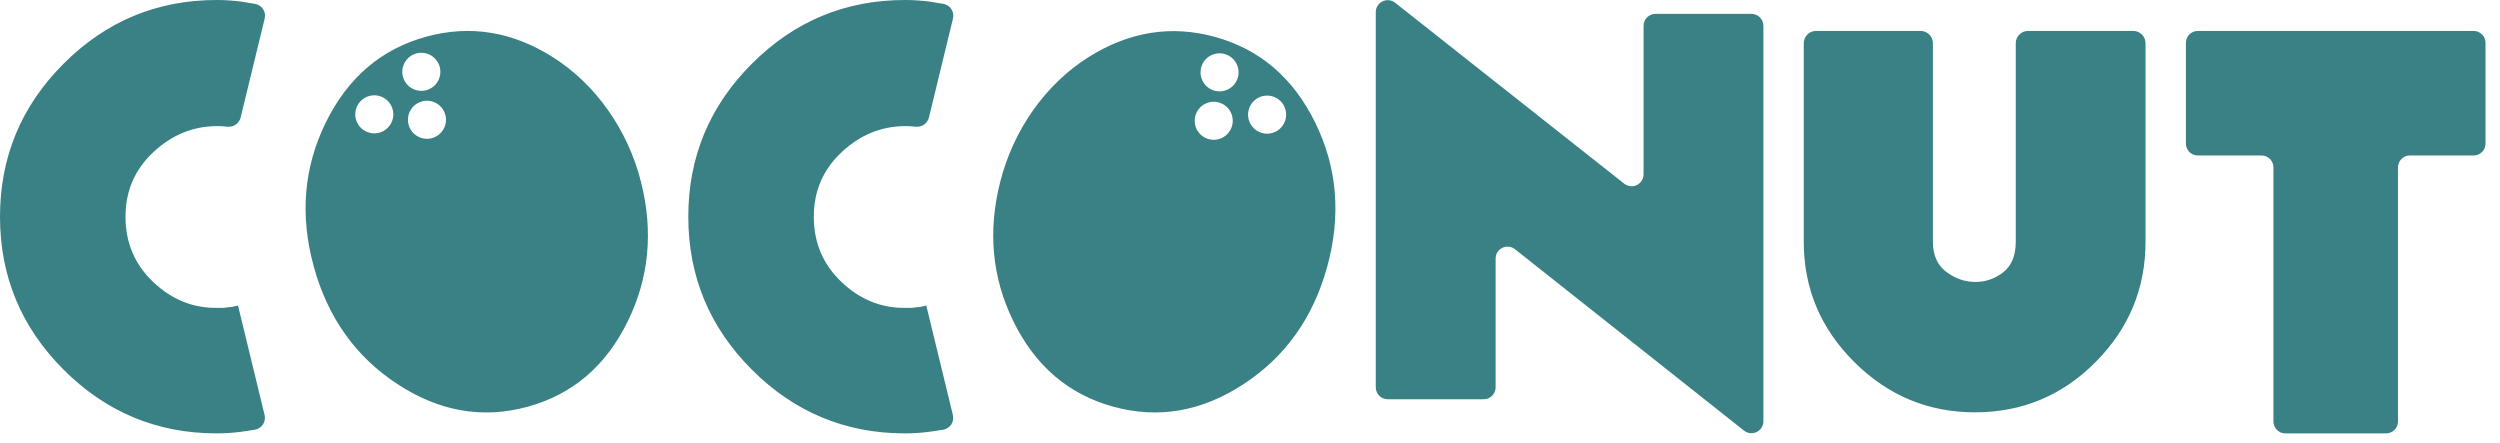
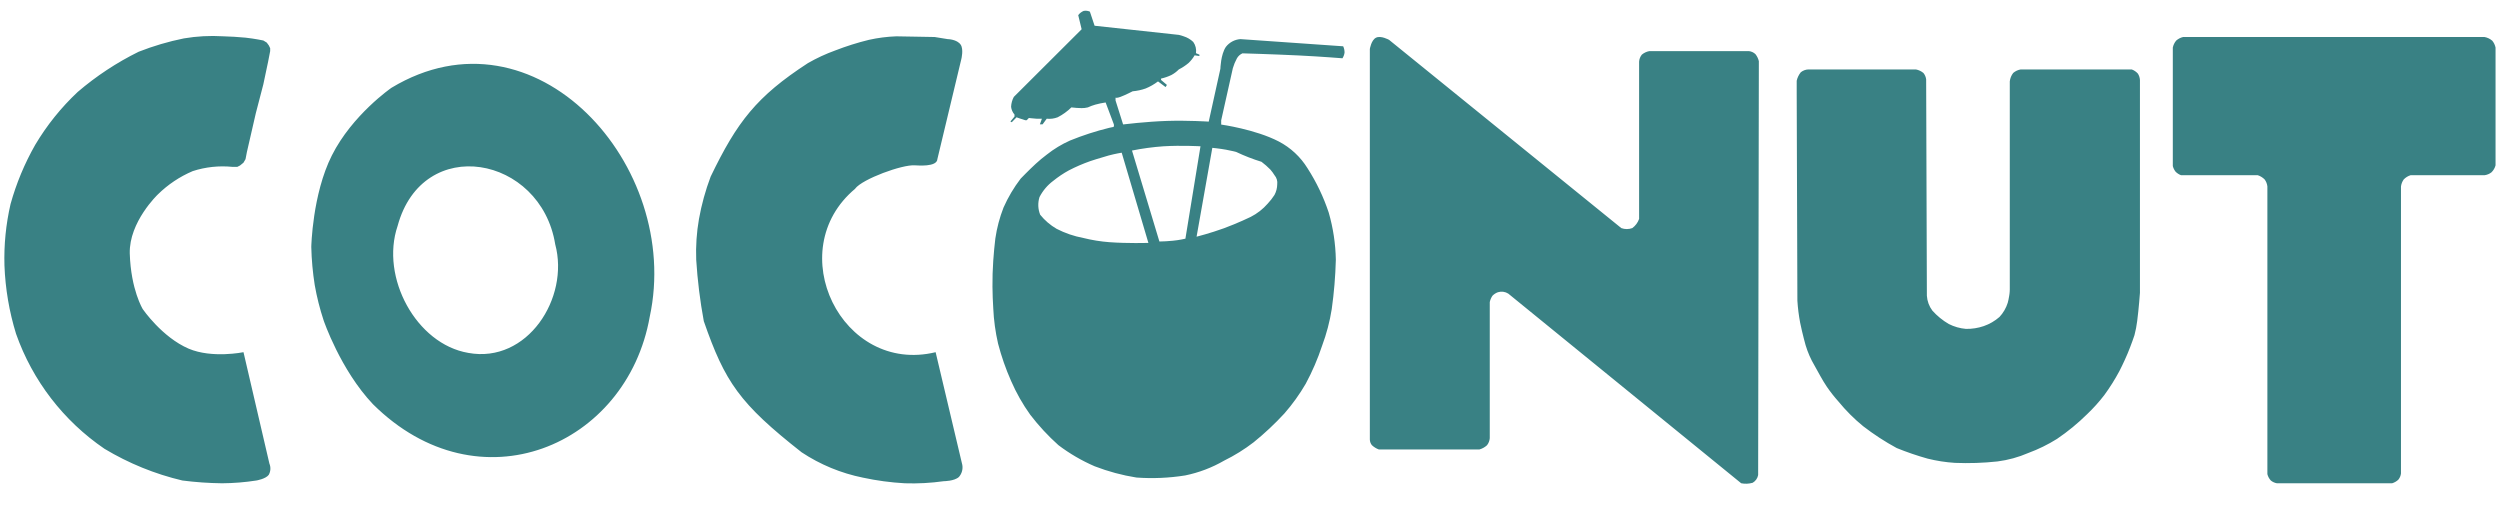
- <svg xmlns="http://www.w3.org/2000/svg" width="113" height="20" viewBox="0 0 113 20" fill="none">
-   <path d="M10.958 19.508a8.324 8.324 0 0 1-1.163.081c-2.695 0-5-.96-6.918-2.877C.958 14.795 0 12.49 0 9.795c0-2.695.958-5 2.877-6.918C4.795.959 7.1 0 9.795 0c.392 0 .78.027 1.163.08.195.028.389.06.58.096.305.057.499.36.426.66l-1.085 4.468a.557.557 0 0 1-.603.423 4.093 4.093 0 0 0-.455-.027c-1.088 0-2.052.393-2.89 1.178-.84.785-1.258 1.757-1.258 2.917 0 1.177.419 2.163 1.258 2.957.838.793 1.802 1.181 2.89 1.163h.241c.071 0 .151-.008.24-.026.072 0 .148-.009.228-.027.08-.018.156-.035.228-.054l1.202 4.953a.543.543 0 0 1-.445.663c-.184.03-.37.058-.557.084zm31.112 0a8.363 8.363 0 0 1-1.165.081c-2.694 0-5-.96-6.917-2.877-1.919-1.917-2.877-4.223-2.877-6.917 0-2.695.958-5 2.877-6.918C35.905.959 38.21 0 40.905 0c.392 0 .78.027 1.164.08.195.028.389.06.58.096.305.057.499.36.426.66L41.99 5.304a.557.557 0 0 1-.603.423 4.092 4.092 0 0 0-.455-.027c-1.089 0-2.052.393-2.89 1.178-.84.785-1.258 1.757-1.258 2.917 0 1.177.419 2.163 1.258 2.957.838.793 1.801 1.181 2.89 1.163h.24c.072 0 .152-.008.242-.026.071 0 .147-.009.227-.027.08-.018.156-.035.227-.054l1.203 4.953a.543.543 0 0 1-.445.663c-.184.03-.37.058-.557.084zm25.532-7.822v5.822a.54.54 0 0 1-.54.538h-4.337a.54.54 0 0 1-.54-.538V.546a.54.54 0 0 1 .874-.423l10.357 8.18a.54.54 0 0 0 .873-.422V1.167a.54.54 0 0 1 .54-.54h4.337a.54.54 0 0 1 .54.54v17.875a.54.54 0 0 1-.875.422l-10.356-8.201a.54.54 0 0 0-.873.423zm27.118 4.679c-1.505 1.515-3.323 2.272-5.452 2.272-2.112 0-3.929-.757-5.453-2.272-1.524-1.514-2.285-3.327-2.285-5.438V1.955c0-.308.25-.557.557-.557h4.724c.308 0 .556.25.556.557v8.972c0 .605.203 1.06.607 1.363.404.303.844.454 1.321.454.46 0 .877-.147 1.254-.44.375-.294.563-.753.563-1.377V1.955c0-.308.25-.557.557-.557h4.752c.309 0 .557.25.557.557v8.972c0 2.111-.752 3.924-2.258 5.438zm13.669-8.8v11.487c0 .296-.24.537-.537.537h-4.556a.537.537 0 0 1-.537-.537V7.565a.537.537 0 0 0-.537-.537h-2.883a.536.536 0 0 1-.536-.537V1.935c0-.296.24-.536.536-.536h12.47c.296 0 .536.24.536.536v4.556c0 .297-.24.537-.536.537h-2.883a.537.537 0 0 0-.537.537zM58.055 5.54a.86.86 0 1 1-1.564-.717.86.86 0 0 1 1.564.717zm-2.142-1.928a.86.86 0 1 1-1.563-.717.86.86 0 0 1 1.563.717zm-.254 2.166a.86.86 0 1 1-1.562-.715.86.86 0 0 1 1.562.715zm3.788-.238c-.996-2.027-2.51-3.318-4.541-3.875-1.966-.538-3.862-.236-5.689.908-1.948 1.22-3.413 3.288-4.011 5.661-.562 2.226-.364 4.319.593 6.278.989 2.025 2.498 3.316 4.529 3.872 2.031.556 3.992.216 5.881-1.021 1.89-1.236 3.152-3.01 3.784-5.319.632-2.309.45-4.477-.546-6.504zM16.543 4.394a.86.86 0 1 1 .717 1.563.86.86 0 0 1-.717-1.563zm2.143-1.93a.86.86 0 1 1 .717 1.564.86.86 0 0 1-.717-1.564zm.254 2.168a.86.86 0 1 1 .718 1.563.86.86 0 0 1-.718-1.563zm-4.76 7.409c.633 2.31 1.895 4.085 3.786 5.321 1.89 1.238 3.852 1.579 5.884 1.022 2.033-.556 3.542-1.847 4.531-3.874.958-1.96 1.156-4.054.594-6.28-.598-2.375-2.064-4.444-4.013-5.664-1.828-1.145-3.725-1.447-5.692-.909-2.032.556-3.546 1.849-4.543 3.877-.997 2.028-1.179 4.197-.546 6.507z" fill="#398184" />
+ <svg xmlns="http://www.w3.org/2000/svg" width="128" height="26" viewBox="0 0 128 26" fill="none">
+   <path d="M12.467 18.032s-1.607.33-2.806-.18c-1.366-.586-2.35-2.023-2.35-2.023s-.61-.985-.667-2.853c-.04-1.617 1.44-3.023 1.44-3.023A5.743 5.743 0 0 1 9.87 8.76a4.974 4.974 0 0 1 2.034-.216h.246l.141-.072.175-.143.105-.18.07-.364.456-1.985.385-1.479.246-1.165.105-.541v-.146l-.068-.142-.107-.146-.176-.108s-.437-.093-.91-.145a17.283 17.283 0 0 0-1.158-.07 8.78 8.78 0 0 0-2 .108c-.79.16-1.564.388-2.316.684a15.002 15.002 0 0 0-3.12 2.058 12.421 12.421 0 0 0-2.175 2.707A13.384 13.384 0 0 0 .54 10.448a12.415 12.415 0 0 0-.312 3.143c.044 1.189.244 2.367.594 3.501a11.903 11.903 0 0 0 4.526 5.885 13.945 13.945 0 0 0 3.99 1.625c.675.087 1.354.134 2.034.142a11.899 11.899 0 0 0 1.754-.142s.476-.078.633-.289a.659.659 0 0 0 .034-.579l-1.326-5.702zm7.576-13.537s-2.005 1.38-3.052 3.464c-1.002 1.992-1.053 4.687-1.053 4.687.015.653.074 1.303.176 1.948.108.613.26 1.217.455 1.807 0 0 .857 2.531 2.526 4.294 5.432 5.39 13.003 2.137 14.171-4.475C34.938 8.484 27.395.065 20.043 4.495zm3.928 13.572c-2.66-.454-4.507-3.87-3.614-6.497 1.282-4.732 7.334-3.607 8.07.938.742 2.751-1.429 6.117-4.453 5.56h-.003zm19.815-8.412c.38-.494 2.408-1.237 3.052-1.19.121 0 1.14.105 1.157-.324l1.228-5.128s.12-.487-.034-.722c-.191-.283-.667-.288-.667-.288l-.668-.108-.99-.018-.973-.017a7.68 7.68 0 0 0-1.403.18c-.584.143-1.158.324-1.72.542a8.867 8.867 0 0 0-1.403.65c-2.626 1.708-3.623 2.997-4.98 5.812a12.29 12.29 0 0 0-.597 2.165 9.955 9.955 0 0 0-.142 2.093c.067 1.054.196 2.103.388 3.14 1.086 3.128 1.835 4.22 5.01 6.716a8.852 8.852 0 0 0 3.141 1.298c.706.152 1.421.248 2.14.288.668.023 1.337-.014 1.998-.107 0 0 .538 0 .773-.216a.74.74 0 0 0 .175-.614l-1.367-5.775c-4.805 1.167-7.914-5.21-4.11-8.377h-.008zM63.5 2.003a1.037 1.037 0 0 0-.736.399c-.264.39-.28 1.117-.28 1.117l-.597 2.708s-1.061-.07-2.14-.036c-1.08.036-2.244.18-2.244.18l-.387-1.227V5s.06.033.246-.038c.244-.089.63-.288.63-.288.228-.02.453-.068.668-.145a2.83 2.83 0 0 0 .63-.361l.388.29.068-.11-.3-.255v-.07a2.46 2.46 0 0 0 .526-.181c.142-.075.272-.172.385-.288.175-.088.34-.197.492-.324.124-.116.23-.25.316-.398l.244.037v-.072l-.175-.073a.793.793 0 0 0-.14-.577 1.251 1.251 0 0 0-.491-.288 1.864 1.864 0 0 0-.246-.073l-4.314-.468-.241-.722a.53.53 0 0 0-.317-.038.66.66 0 0 0-.28.218l.175.722-3.473 3.464a1.183 1.183 0 0 0-.139.506.712.712 0 0 0 .175.397v.103l-.211.253.07.037.246-.253s.264.101.422.143c.077.024.104 0 .104 0l.105-.108s.2.026.387.038h.28l-.104.288h.139l.211-.288a1.2 1.2 0 0 0 .56-.073c.258-.132.494-.302.702-.506.175.022.35.034.526.037.107.001.213-.011.317-.037.125-.058.253-.105.385-.143.173-.047.349-.084.526-.11l.421 1.12a.242.242 0 0 1 0 .108c-.018.04-.07.035-.07.035l-.176.038c-.68.167-1.349.384-2 .649a5.549 5.549 0 0 0-1.19.722 7.231 7.231 0 0 0-.563.468c-.358.33-.772.76-.772.76a7.304 7.304 0 0 0-.877 1.479 7.23 7.23 0 0 0-.42 1.589s-.113.893-.14 1.805c-.028.911.034 1.769.034 1.769.027.608.11 1.212.246 1.805.17.655.394 1.295.667 1.912a9.38 9.38 0 0 0 .982 1.732 11.4 11.4 0 0 0 1.44 1.554 9.001 9.001 0 0 0 1.858 1.083c.692.267 1.408.46 2.138.576.832.06 1.668.024 2.492-.107a6.637 6.637 0 0 0 2-.76 8.935 8.935 0 0 0 1.507-.937 14.715 14.715 0 0 0 1.579-1.48 9.79 9.79 0 0 0 1.088-1.516c.336-.623.617-1.275.84-1.95a9.677 9.677 0 0 0 .493-1.875c.118-.837.188-1.68.21-2.526a9.332 9.332 0 0 0-.363-2.41 10.047 10.047 0 0 0-1.086-2.273 3.783 3.783 0 0 0-1.474-1.373c-1.205-.624-2.947-.865-2.947-.865V6.16l.597-2.67a2.49 2.49 0 0 1 .21-.506.605.605 0 0 1 .282-.253s1.505.042 2.876.108c1.173.058 2.244.145 2.244.145a.717.717 0 0 0 .107-.288.742.742 0 0 0-.07-.326L63.5 2.002zM56.8 12.4a8.002 8.002 0 0 1-1.334-.216 4.978 4.978 0 0 1-1.367-.468 3.032 3.032 0 0 1-.842-.722 1.351 1.351 0 0 1-.035-.903c.169-.328.409-.612.702-.83.252-.204.522-.386.806-.54a8.464 8.464 0 0 1 1.087-.47s.503-.168.947-.29c.35-.094.667-.143.667-.143l1.367 4.62s-1.084.03-1.99-.038H56.8zm3.228-.073a7.77 7.77 0 0 1-.667.038l-1.403-4.657c.532-.107 1.07-.18 1.612-.218.922-.056 1.895 0 1.895 0l-.772 4.73s-.323.077-.658.107h-.007zm2.77-4.657c.284.052.491.108.491.108a9.696 9.696 0 0 0 1.299.506c.161.12.313.254.455.399.079.09.15.186.212.288a.599.599 0 0 1 .139.469c-.003.19-.051.375-.14.541a3.115 3.115 0 0 1-.343.44 2.895 2.895 0 0 1-.877.685s-.667.324-1.366.58c-.7.255-1.403.433-1.403.433l.806-4.55s.407.04.733.101h-.007zm26.738-5.053h-5.088a.827.827 0 0 0-.385.18.633.633 0 0 0-.141.362v8.05a.975.975 0 0 1-.35.47.819.819 0 0 1-.561 0L71.12 2.04s-.422-.235-.668-.11c-.246.124-.316.578-.316.578v19.997c.002.107.04.21.107.29.102.096.221.169.35.216h5.157a.937.937 0 0 0 .385-.215.67.67 0 0 0 .141-.361v-6.968a.892.892 0 0 1 .139-.326.733.733 0 0 1 .282-.18.636.636 0 0 1 .527.072l11.925 9.71c.195.04.396.03.588-.025a.577.577 0 0 0 .28-.396l.036-21.19a.922.922 0 0 0-.175-.361.58.58 0 0 0-.342-.155zm19.608.938h-5.683a.792.792 0 0 0-.385.18.854.854 0 0 0-.175.434v10.65s0 .185-.036.36c-.018.11-.04.218-.069.324a1.888 1.888 0 0 1-.421.724 2.433 2.433 0 0 1-.809.47 2.66 2.66 0 0 1-.911.142 2.391 2.391 0 0 1-.877-.25 3.47 3.47 0 0 1-.842-.687 1.412 1.412 0 0 1-.28-.76l-.037-11.081a.64.64 0 0 0-.141-.326.861.861 0 0 0-.385-.18h-5.505a.656.656 0 0 0-.387.145 1.054 1.054 0 0 0-.21.434v.614l.035 10.647c.024.376.07.75.14 1.12.12.591.28 1.156.28 1.156.11.367.263.718.457 1.045.195.345.407.755.63 1.083.183.267.382.52.597.76.379.463.803.887 1.264 1.263.543.419 1.117.793 1.717 1.118.517.21 1.045.391 1.581.541.46.115.93.188 1.403.218.726.03 1.453.005 2.175-.073a5.843 5.843 0 0 0 1.578-.433 7.956 7.956 0 0 0 1.472-.722 10.907 10.907 0 0 0 1.544-1.268c.316-.301.609-.627.877-.975.285-.39.543-.8.772-1.228 0 0 .228-.44.421-.902.194-.462.351-.938.351-.938a5.51 5.51 0 0 0 .139-.722c.082-.625.141-1.443.141-1.443V4.094a.675.675 0 0 0-.105-.324.771.771 0 0 0-.316-.215zm18.448-1.48a.81.81 0 0 0-.387-.18h-15.431a.821.821 0 0 0-.35.18.796.796 0 0 0-.176.362v6.065a.77.77 0 0 0 .142.289c.079.08.175.142.28.18h3.929a.882.882 0 0 1 .35.216c.079.104.128.23.141.36v14.729a.758.758 0 0 0 .176.326.67.67 0 0 0 .314.142h5.895a.828.828 0 0 0 .316-.18.61.61 0 0 0 .139-.323V9.548a.796.796 0 0 1 .141-.361.822.822 0 0 1 .351-.216h3.788a.741.741 0 0 0 .35-.145.768.768 0 0 0 .212-.361V2.437a.807.807 0 0 0-.175-.361h-.005z" fill="#398184" />
</svg>
